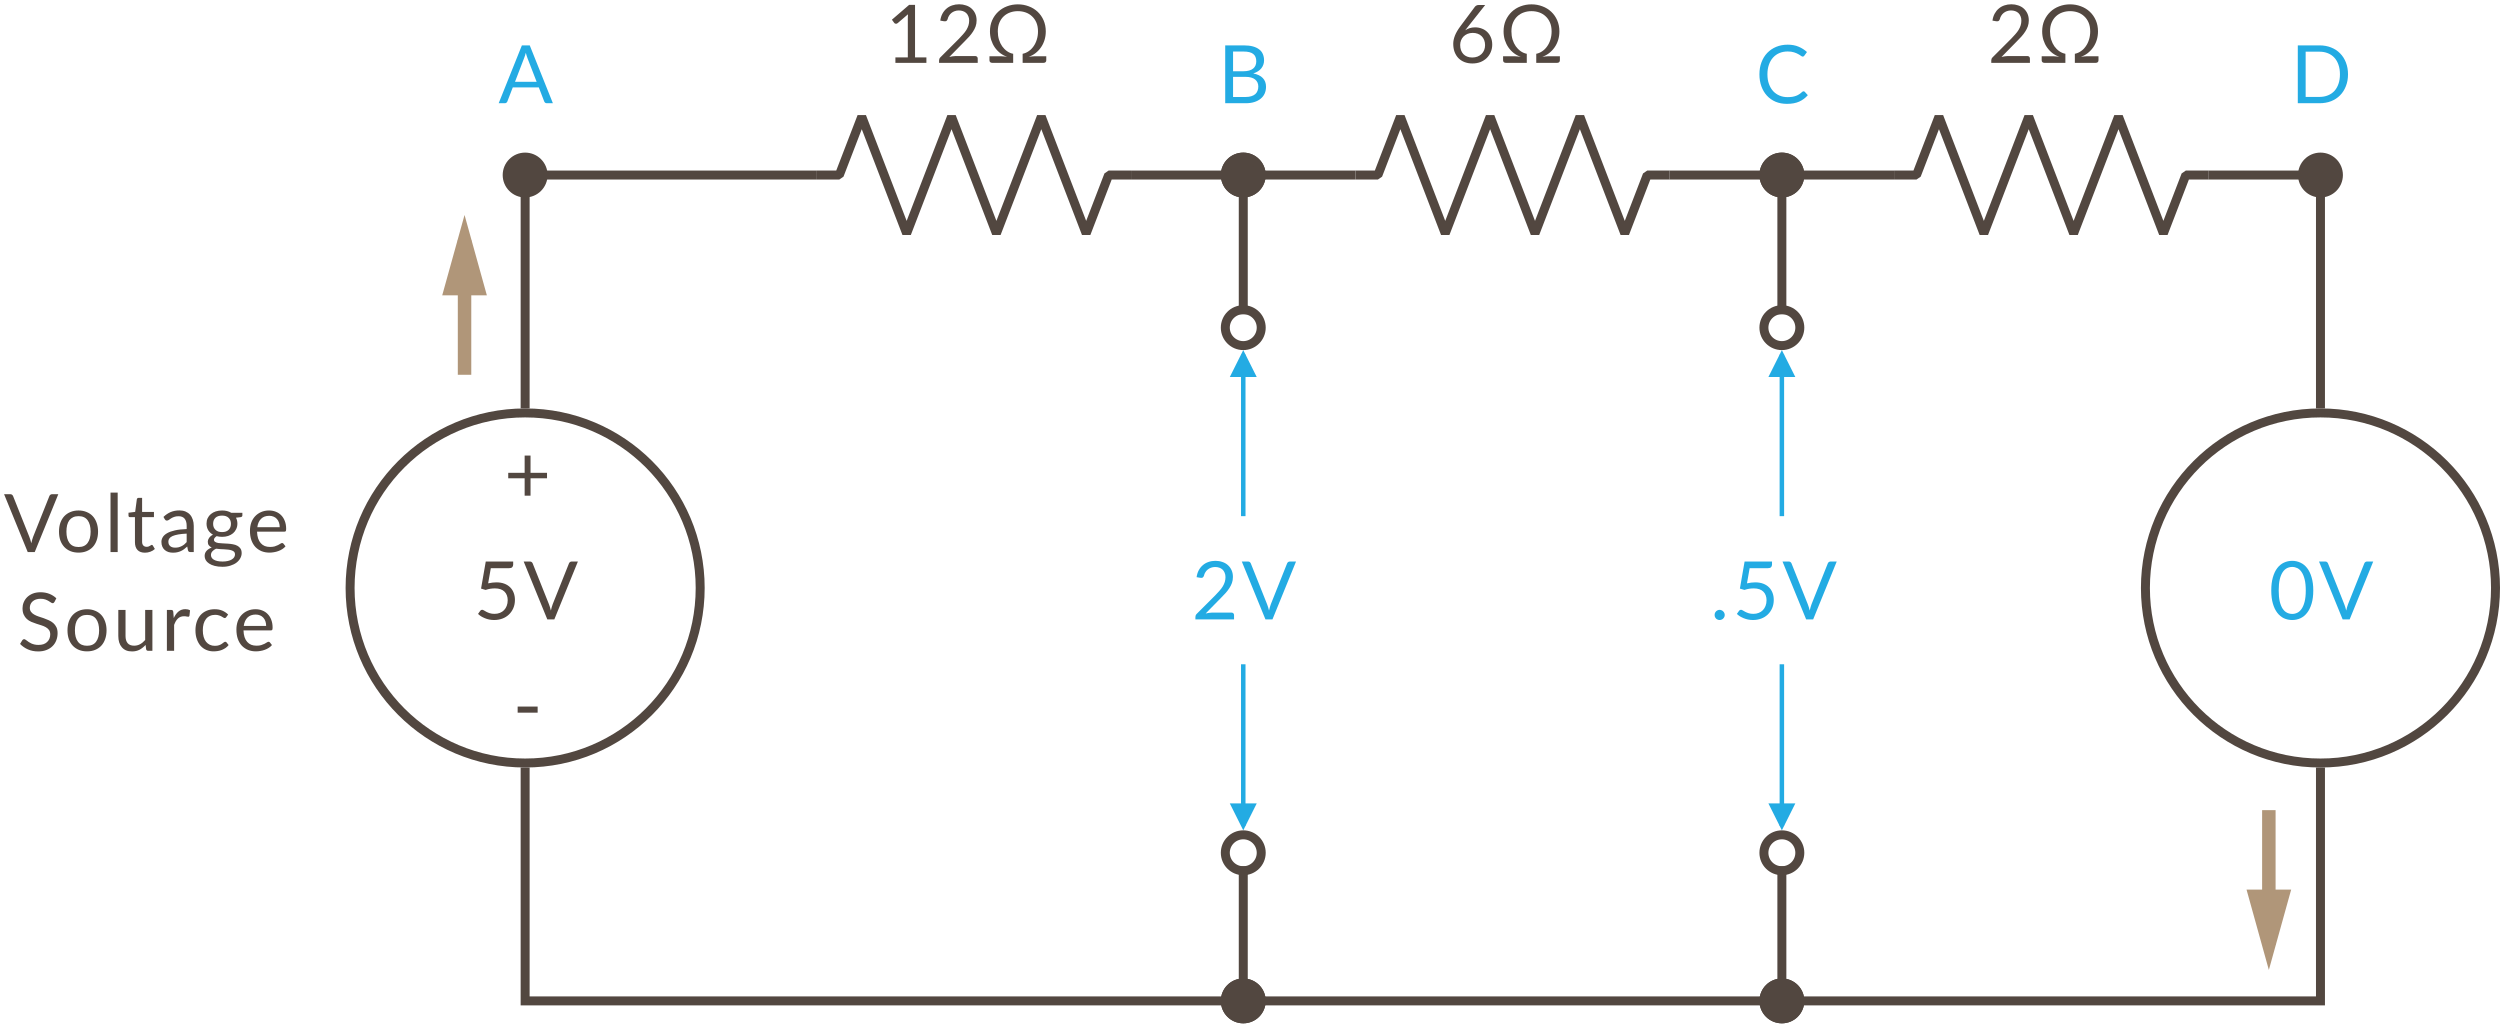
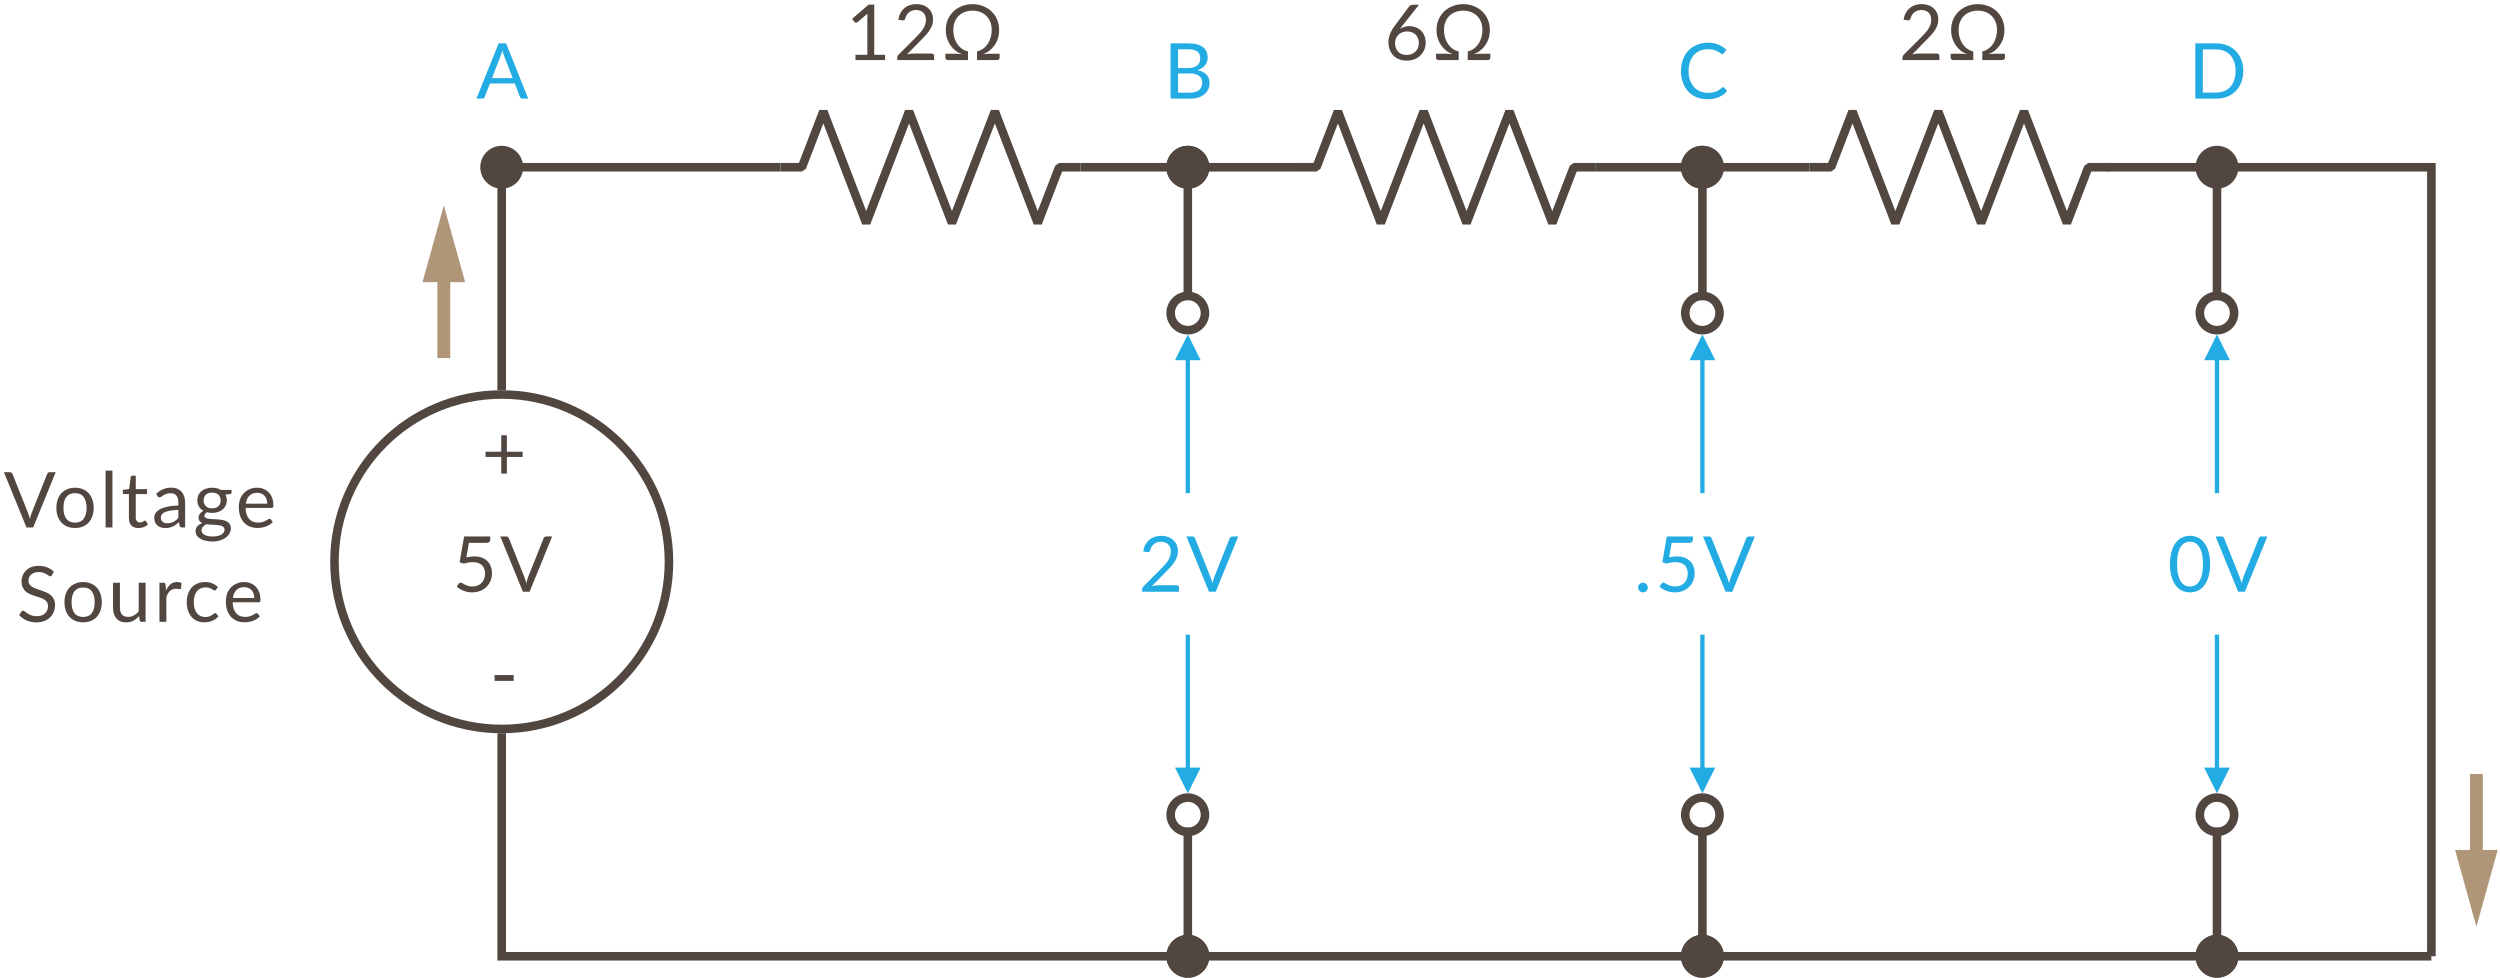
- <svg xmlns="http://www.w3.org/2000/svg" xmlns:xlink="http://www.w3.org/1999/xlink" width="557px" height="228px" viewBox="0 0 557 228" version="1.1">
+ <svg xmlns="http://www.w3.org/2000/svg" xmlns:xlink="http://www.w3.org/1999/xlink" width="583px" height="228px" viewBox="0 0 583 228" version="1.1">
  <defs>
    <circle id="path-1" cx="279" cy="43" r="5" />
    <circle id="path-2" cx="399" cy="43" r="5" />
    <circle id="path-3" cx="279" cy="227" r="5" />
    <circle id="path-4" cx="399" cy="227" r="5" />
+     <circle id="path-5" cx="519" cy="227" r="5" />
  </defs>
  <g id="Page-1" stroke="none" stroke-width="1" fill="none" fill-rule="evenodd">
    <g id="Desktop-HD" transform="translate(-1468, -94)">
      <g id="VoltageLaw_Calculated_Circuit" transform="translate(1466, 90)">
        <path d="M105.5,57.5 L105.5,87.5" id="Line-11-Copy-5" stroke="#B09679" stroke-width="3" />
        <path id="Line-11-Copy-5-decoration-1" d="M105.5,57.5 L108.5,68.3 L102.5,68.3 L105.5,57.5 Z" stroke="#B09679" stroke-width="3" />
-         <path d="M507.5,214.5 L507.5,184.5" id="Line-11-Copy-10" stroke="#B09679" stroke-width="3" />
-         <path id="Line-11-Copy-10-decoration-1" d="M507.5,214.5 L504.5,203.7 L510.5,203.7 L507.5,214.5 Z" stroke="#B09679" stroke-width="3" />
+         <path d="M579.5,214.5 L579.5,184.5" id="Line-11-Copy-10" stroke="#B09679" stroke-width="3" />
+         <path id="Line-11-Copy-10-decoration-1" d="M579.5,214.5 L576.5,203.7 L582.5,203.7 L579.5,214.5 Z" stroke="#B09679" stroke-width="3" />
        <g id="VS" transform="translate(107, 124)" font-size="18" font-family="Lato-Regular, Lato" letter-spacing="0.695" fill="#524740" font-weight="normal">
          <text id="5V">
            <tspan x="0.492" y="18">5V</tspan>
          </text>
        </g>
        <g id="R1" transform="translate(184, 0)">
          <g id="V1" transform="translate(83, 124)" font-size="18" font-family="Lato-Regular, Lato" letter-spacing="0.695" fill="#23ABE3" font-weight="normal">
            <text id="2V">
              <tspan x="0.492" y="18">2V</tspan>
            </text>
          </g>
          <polyline id="Resistor" stroke="#524740" stroke-width="2" stroke-linejoin="bevel" points="0 43 5 43 10 30 20 56 30 30 40 56 50 30 60 56 65 43 70 43" />
          <g transform="translate(15, 0)" id="12Ω" font-size="18" font-family="Lato-Regular, Lato" letter-spacing="0.695" fill="#524740" font-weight="normal">
            <text>
              <tspan x="0.245" y="18">12Ω</tspan>
            </text>
          </g>
        </g>
        <g id="R1-Copy" transform="translate(304, 0)">
          <g id="V1" transform="translate(79, 124)" font-size="18" font-family="Lato-Regular, Lato" letter-spacing="0.695" fill="#23ABE3" font-weight="normal">
            <text id=".5V">
              <tspan x="0.02" y="18">.5V</tspan>
            </text>
          </g>
          <polyline id="Resistor" stroke="#524740" stroke-width="2" stroke-linejoin="bevel" points="0 43 5 43 10 30 20 56 30 30 40 56 50 30 60 56 65 43 70 43" />
          <g id="R1" transform="translate(20, 0)" font-size="18" font-family="Lato-Regular, Lato" letter-spacing="0.695" fill="#524740" font-weight="normal">
            <text id="6Ω">
              <tspan x="0.813" y="18">6Ω</tspan>
            </text>
          </g>
        </g>
        <g id="R1-Copy-2" transform="translate(424, 0)">
          <g id="V1" transform="translate(83, 124)" font-size="18" font-family="Lato-Regular, Lato" letter-spacing="0.695" fill="#23ABE3" font-weight="normal">
            <text id="0V">
              <tspan x="0.492" y="18">0V</tspan>
            </text>
          </g>
          <polyline id="Resistor" stroke="#524740" stroke-width="2" stroke-linejoin="bevel" points="0 43 5 43 10 30 20 56 30 30 40 56 50 30 60 56 65 43 70 43" />
          <g id="R1" transform="translate(20, 0)" font-size="18" font-family="Lato-Regular, Lato" letter-spacing="0.695" fill="#524740" font-weight="normal">
            <text id="2Ω">
              <tspan x="0.813" y="18">2Ω</tspan>
            </text>
          </g>
        </g>
        <text id="Voltage-Source" font-family="Lato-Regular, Lato" font-size="18" font-weight="normal" letter-spacing="0.695" fill="#524740">
          <tspan x="2.863" y="127">Voltage </tspan>
          <tspan x="5.879" y="149">Source</tspan>
        </text>
        <text id="A" font-family="Lato-Regular, Lato" font-size="18" font-weight="normal" letter-spacing="0.695" fill="#23ABE3">
          <tspan x="113.059" y="27">A</tspan>
        </text>
        <text id="B" font-family="Lato-Regular, Lato" font-size="18" font-weight="normal" letter-spacing="0.695" fill="#23ABE3">
          <tspan x="273.334" y="27">B</tspan>
        </text>
        <text id="C" font-family="Lato-Regular, Lato" font-size="18" font-weight="normal" letter-spacing="0.695" fill="#23ABE3">
          <tspan x="393.14" y="27">C</tspan>
        </text>
        <circle id="Oval-2" fill="#524740" cx="119" cy="43" r="5" />
        <g id="Oval-2-Copy-9">
          <use fill="#524740" fill-rule="evenodd" xlink:href="#path-1" />
          <circle stroke="#524740" stroke-width="2" cx="279" cy="43" r="4" />
        </g>
        <g id="DC_Power" transform="translate(79, 43)">
          <g id="Group-2" transform="translate(0, 52)">
            <circle id="Oval" stroke="#524740" stroke-width="2" cx="40" cy="40" r="39" />
            <text id="+" font-family="Lato-Regular, Lato" font-size="18" font-weight="normal" letter-spacing="0.9" fill="#524740">
              <tspan x="35.33" y="21">+</tspan>
            </text>
            <text id="-" font-family="Lato-Regular, Lato" font-size="18" font-weight="normal" letter-spacing="0.9" fill="#524740">
              <tspan x="37.206" y="72.5">-</tspan>
            </text>
          </g>
          <polyline id="Path-5" stroke="#524740" stroke-width="2" points="40 52 40 0 105 0" />
        </g>
-         <g id="Group-2-Copy-3" transform="translate(479, 95)" stroke-width="2" stroke="#524740">
-           <circle id="Oval" cx="40" cy="40" r="39" />
-         </g>
        <path d="M254,43 L304,43" id="Path-11" stroke="#524740" stroke-width="2" />
        <g id="Oval-2-Copy-10">
          <use fill="#524740" fill-rule="evenodd" xlink:href="#path-2" />
          <circle stroke="#524740" stroke-width="2" cx="399" cy="43" r="4" />
        </g>
        <g id="Oval-2-Copy-18">
          <use fill="#524740" fill-rule="evenodd" xlink:href="#path-3" />
          <circle stroke="#524740" stroke-width="2" cx="279" cy="227" r="4" />
        </g>
        <g id="Oval-2-Copy-17">
          <use fill="#524740" fill-rule="evenodd" xlink:href="#path-4" />
          <circle stroke="#524740" stroke-width="2" cx="399" cy="227" r="4" />
        </g>
+         <g id="Oval-2-Copy-22">
+           <use fill="#524740" fill-rule="evenodd" xlink:href="#path-5" />
+           <circle stroke="#524740" stroke-width="2" cx="519" cy="227" r="4" />
+         </g>
        <text id="D" font-family="Lato-Regular, Lato" font-size="18" font-weight="normal" letter-spacing="0.695" fill="#23ABE3">
          <tspan x="512.308" y="27">D</tspan>
        </text>
        <circle id="Oval-2-Copy-13" fill="#524740" cx="519" cy="43" r="5" />
        <circle id="Oval-2-Copy-12" stroke="#524740" stroke-width="2" cx="279" cy="194" r="4" />
        <circle id="Oval-2-Copy-14" stroke="#524740" stroke-width="2" cx="279" cy="77" r="4" />
        <circle id="Oval-2-Copy-15" stroke="#524740" stroke-width="2" cx="399" cy="77" r="4" />
        <circle id="Oval-2-Copy-11" stroke="#524740" stroke-width="2" cx="399" cy="194" r="4" />
        <path d="M374,43 L424,43" id="Path-11-Copy" stroke="#524740" stroke-width="2" />
        <path d="M279,43 L279,74" id="Path-12" stroke="#524740" stroke-width="2" />
        <path d="M399,43 L399,74" id="Path-12-Copy" stroke="#524740" stroke-width="2" />
+         <circle id="Oval-2-Copy-20" stroke="#524740" stroke-width="2" cx="519" cy="77" r="4" />
+         <path d="M519,43 L519,74" id="Path-12-Copy-5" stroke="#524740" stroke-width="2" />
        <path d="M279,197 L279,228" id="Path-12-Copy-7" stroke="#524740" stroke-width="2" />
        <path d="M399,197 L399,228" id="Path-12-Copy-6" stroke="#524740" stroke-width="2" />
-         <polyline id="Path-12-Copy-2" stroke="#524740" stroke-width="2" points="494 43 519 43 519 95" />
-         <polyline id="Path-12-Copy-3" stroke="#524740" stroke-width="2" transform="translate(319, 201) scale(1, -1) translate(-319, -201) " points="119 227 119 175 519 175 519 227" />
+         <circle id="Oval-2-Copy-21" stroke="#524740" stroke-width="2" cx="519" cy="194" r="4" />
+         <path d="M519,197 L519,228" id="Path-12-Copy-8" stroke="#524740" stroke-width="2" />
+         <polyline id="Path-12-Copy-9" stroke="#524740" stroke-width="2" points="493.643 43 569 43 569 227" />
+         <polyline id="Path-12-Copy-3" stroke="#524740" stroke-width="2" transform="translate(344, 201) scale(1, -1) translate(-344, -201) " points="119 227 119 175 519 175 569 175" />
        <g id="Group-4" transform="translate(276, 82)">
          <path d="M3,1 L3,37" id="Path-14" stroke="#23ABE3" />
          <polygon id="Triangle" fill="#23ABE3" points="3 0 6 6 0 6" />
        </g>
        <g id="Group-3" transform="translate(276, 152)">
          <path d="M3,0 L3,36" id="Path-14-Copy" stroke="#23ABE3" />
          <polygon id="Triangle-Copy" fill="#23ABE3" points="3 37 0 31 6 31" />
        </g>
        <g id="Group-4-Copy" transform="translate(396, 82)">
          <path d="M3,1 L3,37" id="Path-14" stroke="#23ABE3" />
          <polygon id="Triangle" fill="#23ABE3" points="3 0 6 6 0 6" />
+           <path d="M123,1 L123,37" id="Path-14-Copy-3" stroke="#23ABE3" />
+           <polygon id="Triangle-Copy-3" fill="#23ABE3" points="123 0 126 6 120 6" />
        </g>
        <g id="Group-3-Copy" transform="translate(396, 152)">
          <path d="M3,0 L3,36" id="Path-14-Copy" stroke="#23ABE3" />
          <polygon id="Triangle-Copy" fill="#23ABE3" points="3 37 0 31 6 31" />
+           <path d="M123,0 L123,36" id="Path-14-Copy-2" stroke="#23ABE3" />
+           <polygon id="Triangle-Copy-2" fill="#23ABE3" points="123 37 120 31 126 31" />
        </g>
      </g>
    </g>
  </g>
</svg>
